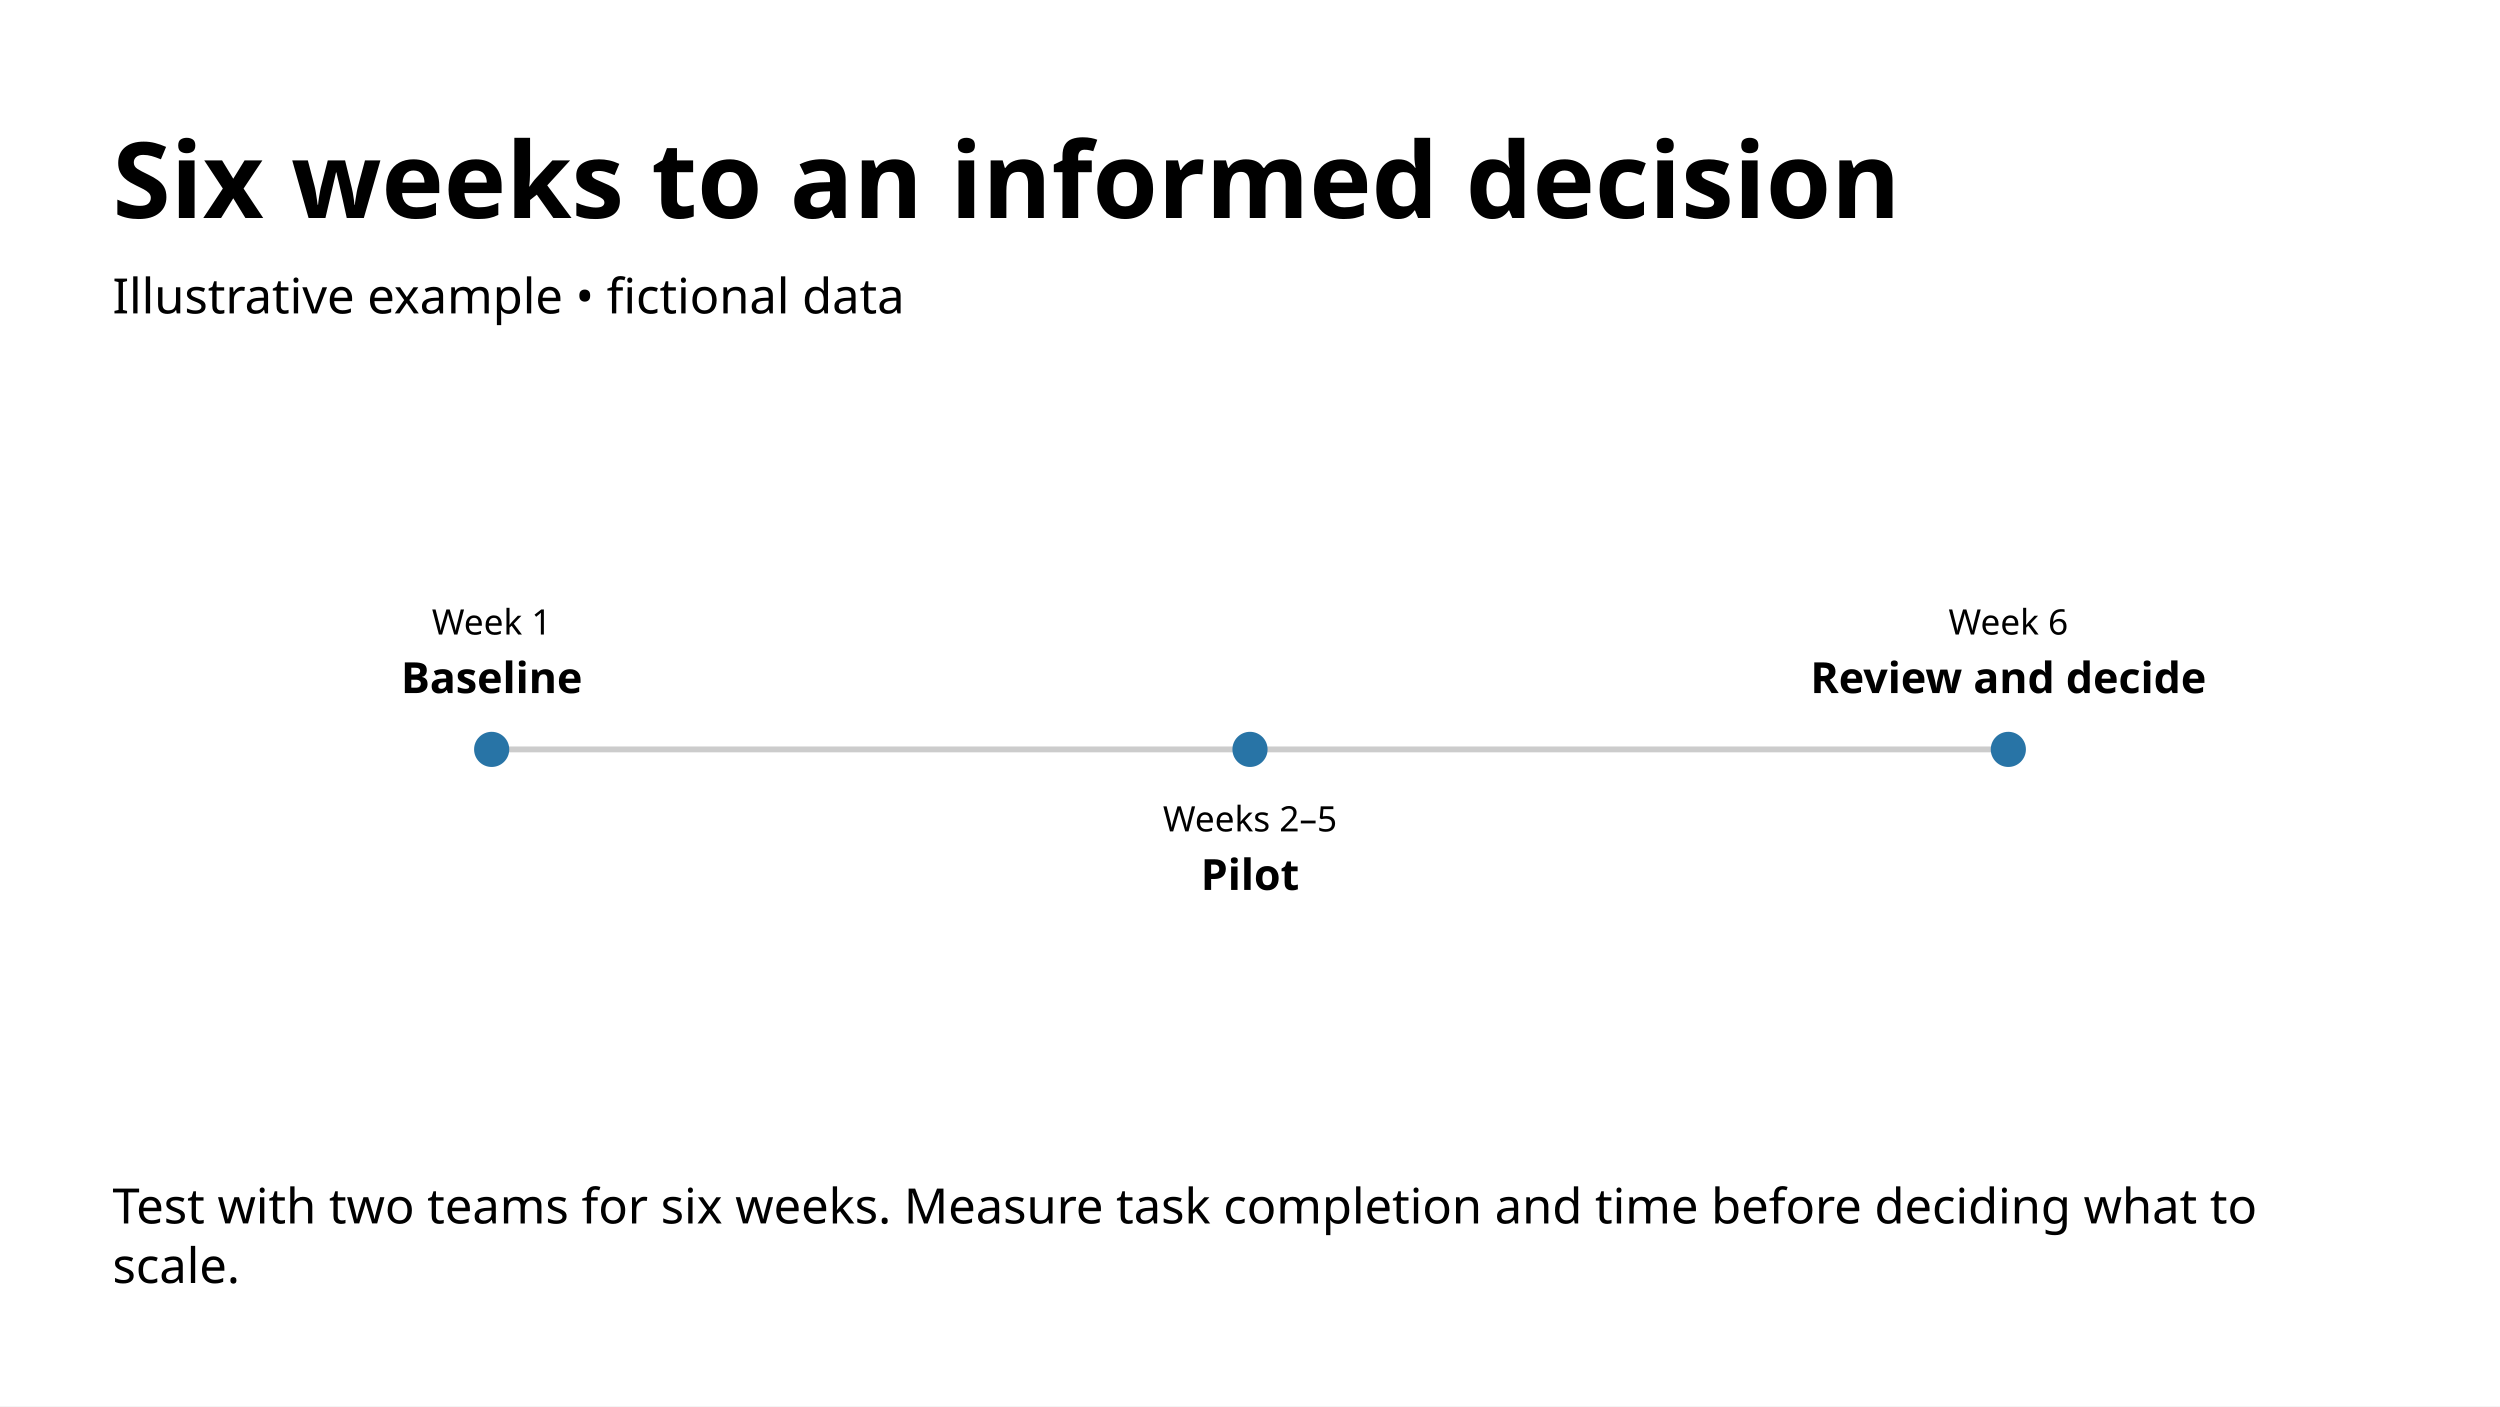
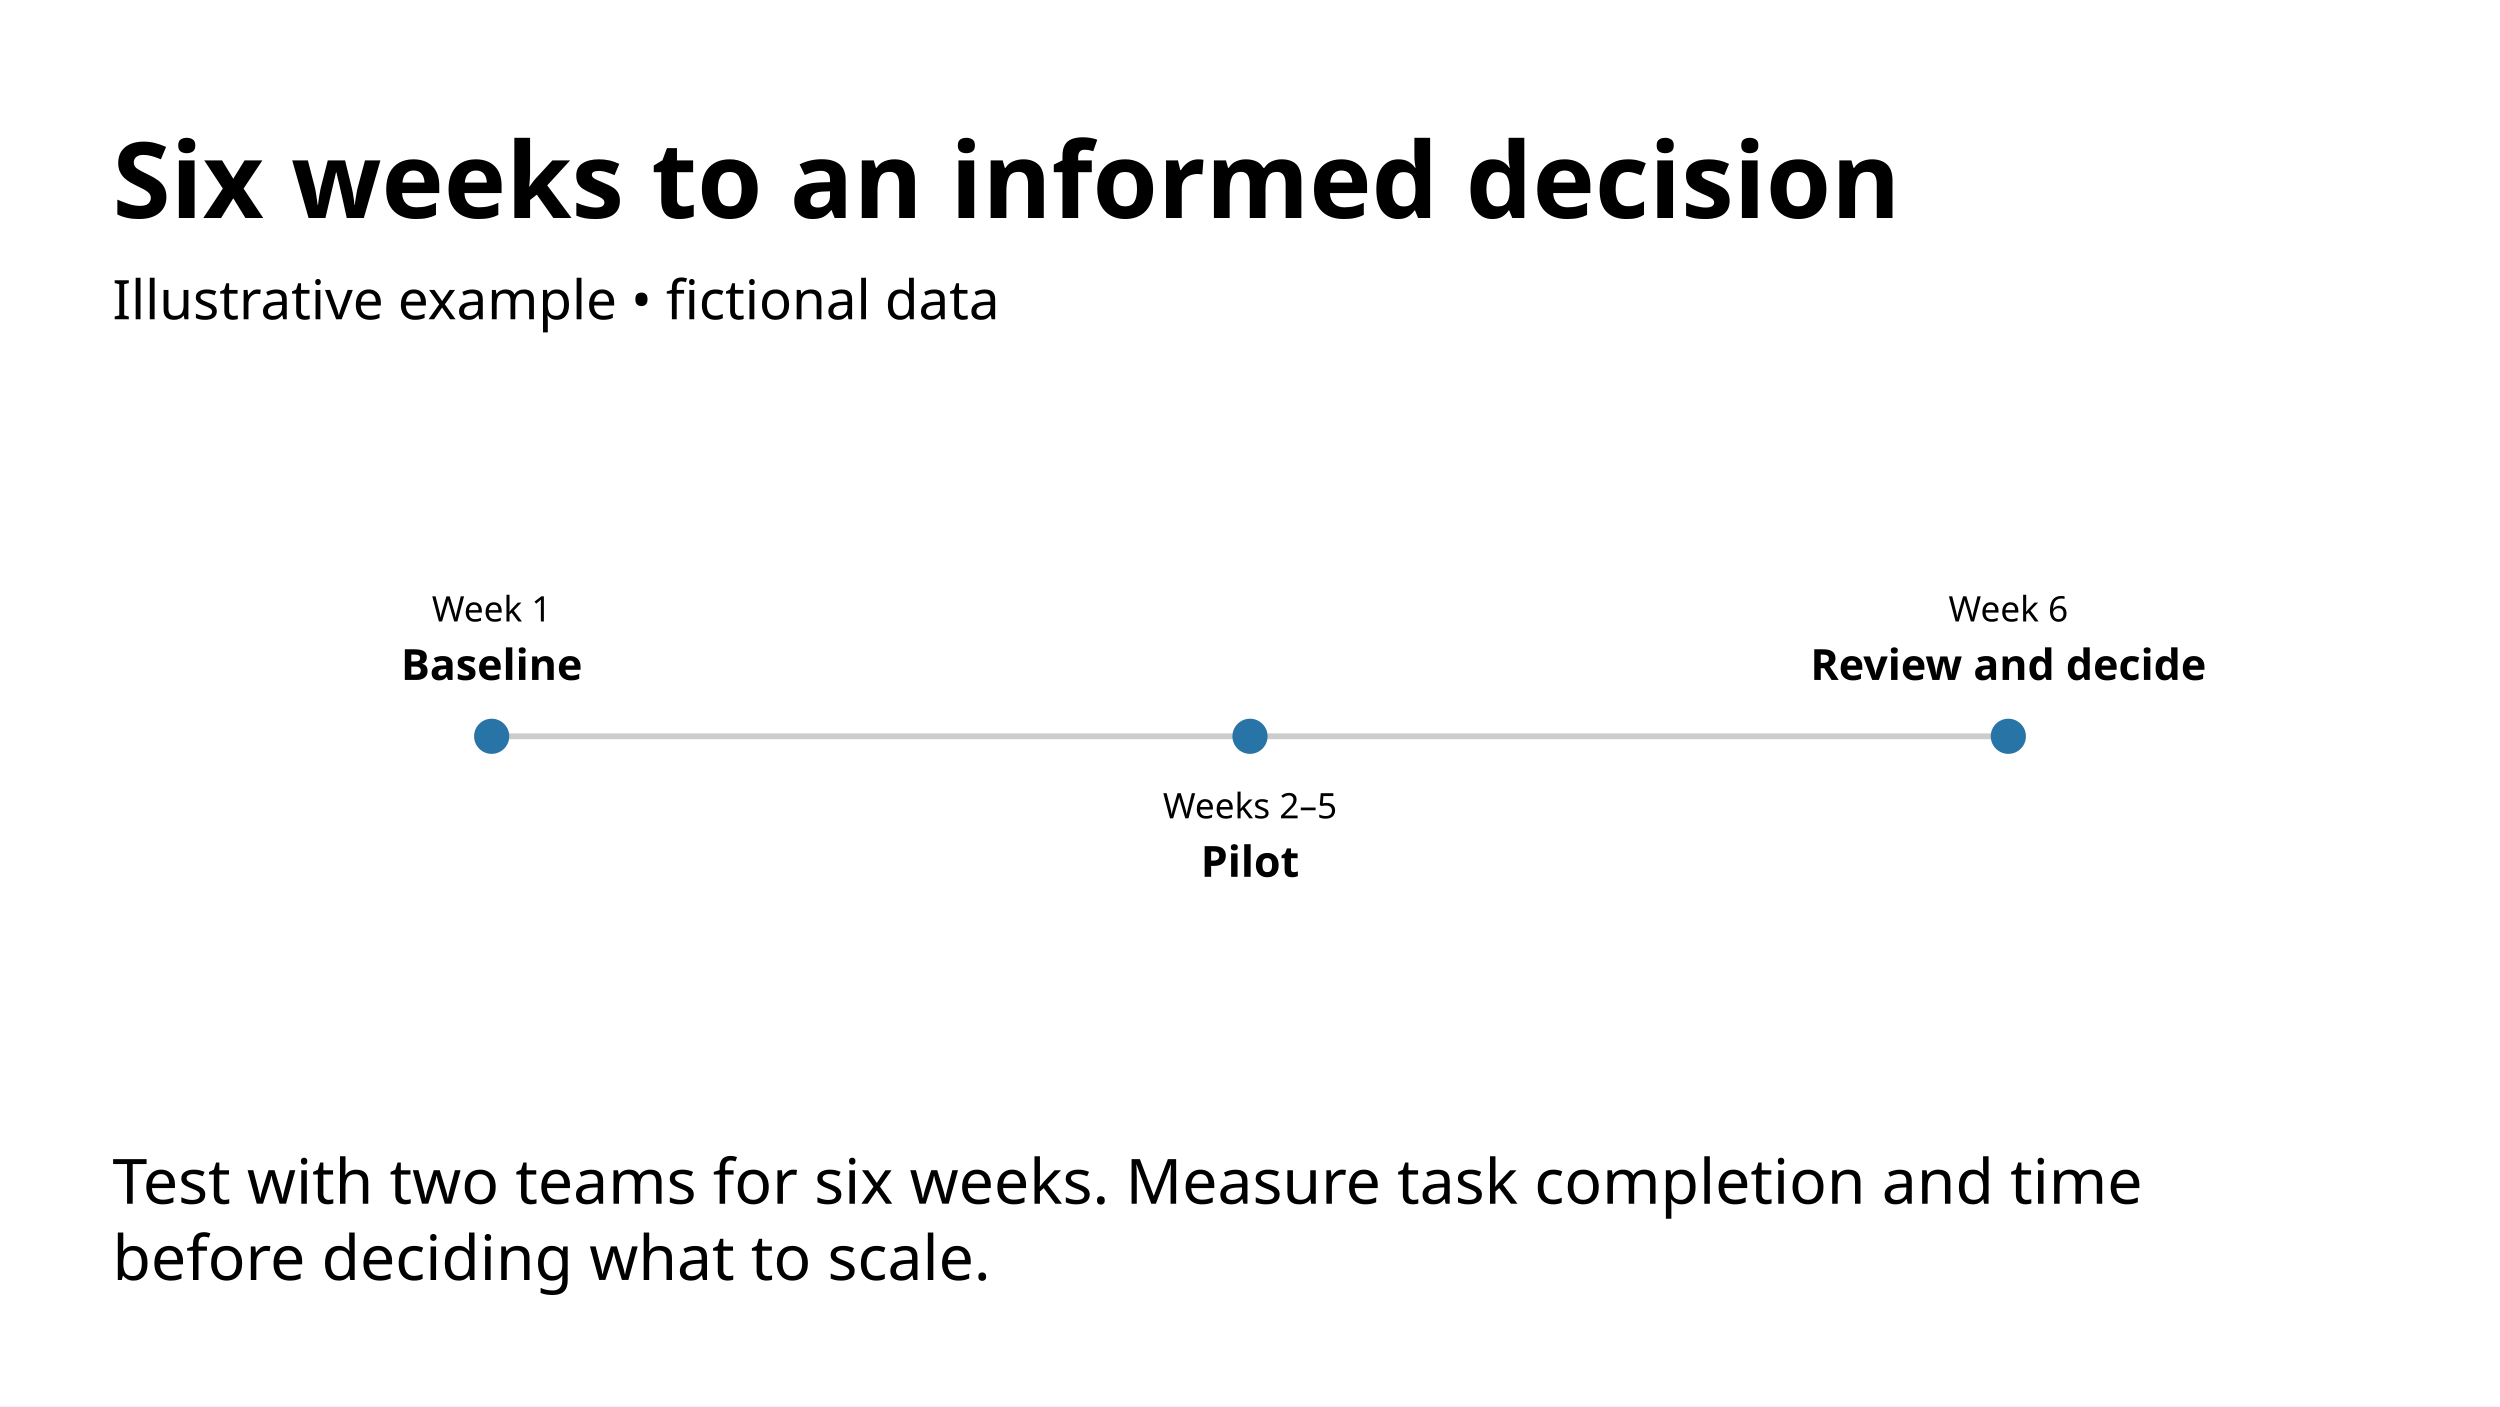
<svg xmlns="http://www.w3.org/2000/svg" aria-label="Six weeks to an informed decision" aria-roledescription="slide" height="720" role="group" viewBox="0 0 1280 720" width="1280">
  <rect aria-hidden="true" fill="#FFFFFF" height="720" opacity="1" width="1280" x="0" y="0" />
  <g>
    <text fill="#000000" font-family="Aptos Display, sans-serif" font-size="54" font-weight="700" style="white-space:pre" text-anchor="start" x="57.6" xml:space="preserve" y="111.6">Six weeks to an informed decision</text>
  </g>
  <g>
-     <text fill="#000000" font-family="Aptos, sans-serif" font-size="25" font-weight="400" style="white-space:pre" text-anchor="start" x="57.6" xml:space="preserve" y="160.48">Illustrative example • fictional data</text>
+     <text fill="#000000" font-family="Aptos, sans-serif" font-size="28" font-weight="400" style="white-space:pre" text-anchor="start" x="57.6" xml:space="preserve" y="163.48">Illustrative example • fictional data</text>
  </g>
  <g>
-     <line aria-hidden="true" stroke="#CCCCCC" stroke-width="3" x1="251.733" x2="1028.267" y1="383.69" y2="383.69" />
-     <circle aria-hidden="true" cx="251.733" cy="383.69" fill="#2874A6" r="9" />
-     <circle aria-hidden="true" cx="640" cy="383.69" fill="#2874A6" r="9" />
-     <circle aria-hidden="true" cx="1028.267" cy="383.69" fill="#2874A6" r="9" />
+     <line aria-hidden="true" stroke="#CCCCCC" stroke-width="3" x1="251.733" x2="1028.267" y1="376.98" y2="376.98" />
+     <circle aria-hidden="true" cx="251.733" cy="376.98" fill="#2874A6" r="9" />
+     <circle aria-hidden="true" cx="640" cy="376.98" fill="#2874A6" r="9" />
+     <circle aria-hidden="true" cx="1028.267" cy="376.98" fill="#2874A6" r="9" />
    <g>
      <g>
-         <text fill="#000000" font-family="Aptos, sans-serif" font-size="18" font-weight="500" style="white-space:pre" text-anchor="middle" x="251.733" xml:space="preserve" y="324.89">Week 1</text>
+         <text fill="#000000" font-family="Aptos, sans-serif" font-size="18" font-weight="500" style="white-space:pre" text-anchor="middle" x="251.733" xml:space="preserve" y="318.18">Week 1</text>
      </g>
    </g>
    <g>
      <g>
-         <text fill="#000000" font-family="Aptos, sans-serif" font-size="22" font-weight="600" style="white-space:pre" text-anchor="middle" x="251.733" xml:space="preserve" y="354.85">Baseline</text>
+         <text fill="#000000" font-family="Aptos, sans-serif" font-size="22" font-weight="600" style="white-space:pre" text-anchor="middle" x="251.733" xml:space="preserve" y="348.14">Baseline</text>
      </g>
    </g>
    <g>
      <g>
-         <text fill="#000000" font-family="Aptos, sans-serif" font-size="18" font-weight="500" style="white-space:pre" text-anchor="middle" x="640" xml:space="preserve" y="425.69">Weeks 2–5</text>
+         <text fill="#000000" font-family="Aptos, sans-serif" font-size="18" font-weight="500" style="white-space:pre" text-anchor="middle" x="640" xml:space="preserve" y="418.98">Weeks 2–5</text>
      </g>
    </g>
    <g>
      <g>
-         <text fill="#000000" font-family="Aptos, sans-serif" font-size="22" font-weight="600" style="white-space:pre" text-anchor="middle" x="640" xml:space="preserve" y="455.65">Pilot</text>
+         <text fill="#000000" font-family="Aptos, sans-serif" font-size="22" font-weight="600" style="white-space:pre" text-anchor="middle" x="640" xml:space="preserve" y="448.94">Pilot</text>
      </g>
    </g>
    <g>
      <g>
-         <text fill="#000000" font-family="Aptos, sans-serif" font-size="18" font-weight="500" style="white-space:pre" text-anchor="middle" x="1028.267" xml:space="preserve" y="324.89">Week 6</text>
+         <text fill="#000000" font-family="Aptos, sans-serif" font-size="18" font-weight="500" style="white-space:pre" text-anchor="middle" x="1028.267" xml:space="preserve" y="318.18">Week 6</text>
      </g>
    </g>
    <g>
      <g>
-         <text fill="#000000" font-family="Aptos, sans-serif" font-size="22" font-weight="600" style="white-space:pre" text-anchor="middle" x="1028.267" xml:space="preserve" y="354.85">Review and decide</text>
+         <text fill="#000000" font-family="Aptos, sans-serif" font-size="22" font-weight="600" style="white-space:pre" text-anchor="middle" x="1028.267" xml:space="preserve" y="348.14">Review and decide</text>
      </g>
    </g>
  </g>
  <g>
-     <text fill="#000000" font-family="Aptos, sans-serif" font-size="25" font-weight="400" style="white-space:pre" text-anchor="start" x="57.6" xml:space="preserve" y="626.4">Test with two teams for six weeks. Measure task completion and time before deciding what to </text>
-     <text fill="#000000" font-family="Aptos, sans-serif" font-size="25" font-weight="400" style="white-space:pre" text-anchor="start" x="57.6" xml:space="preserve" y="656.9">scale.</text>
+     <text fill="#000000" font-family="Aptos, sans-serif" font-size="32" font-weight="400" style="white-space:pre" text-anchor="start" x="57.6" xml:space="preserve" y="616.32">Test with two teams for six weeks. Measure task completion and time </text>
+     <text fill="#000000" font-family="Aptos, sans-serif" font-size="32" font-weight="400" style="white-space:pre" text-anchor="start" x="57.6" xml:space="preserve" y="655.36">before deciding what to scale.</text>
  </g>
</svg>
